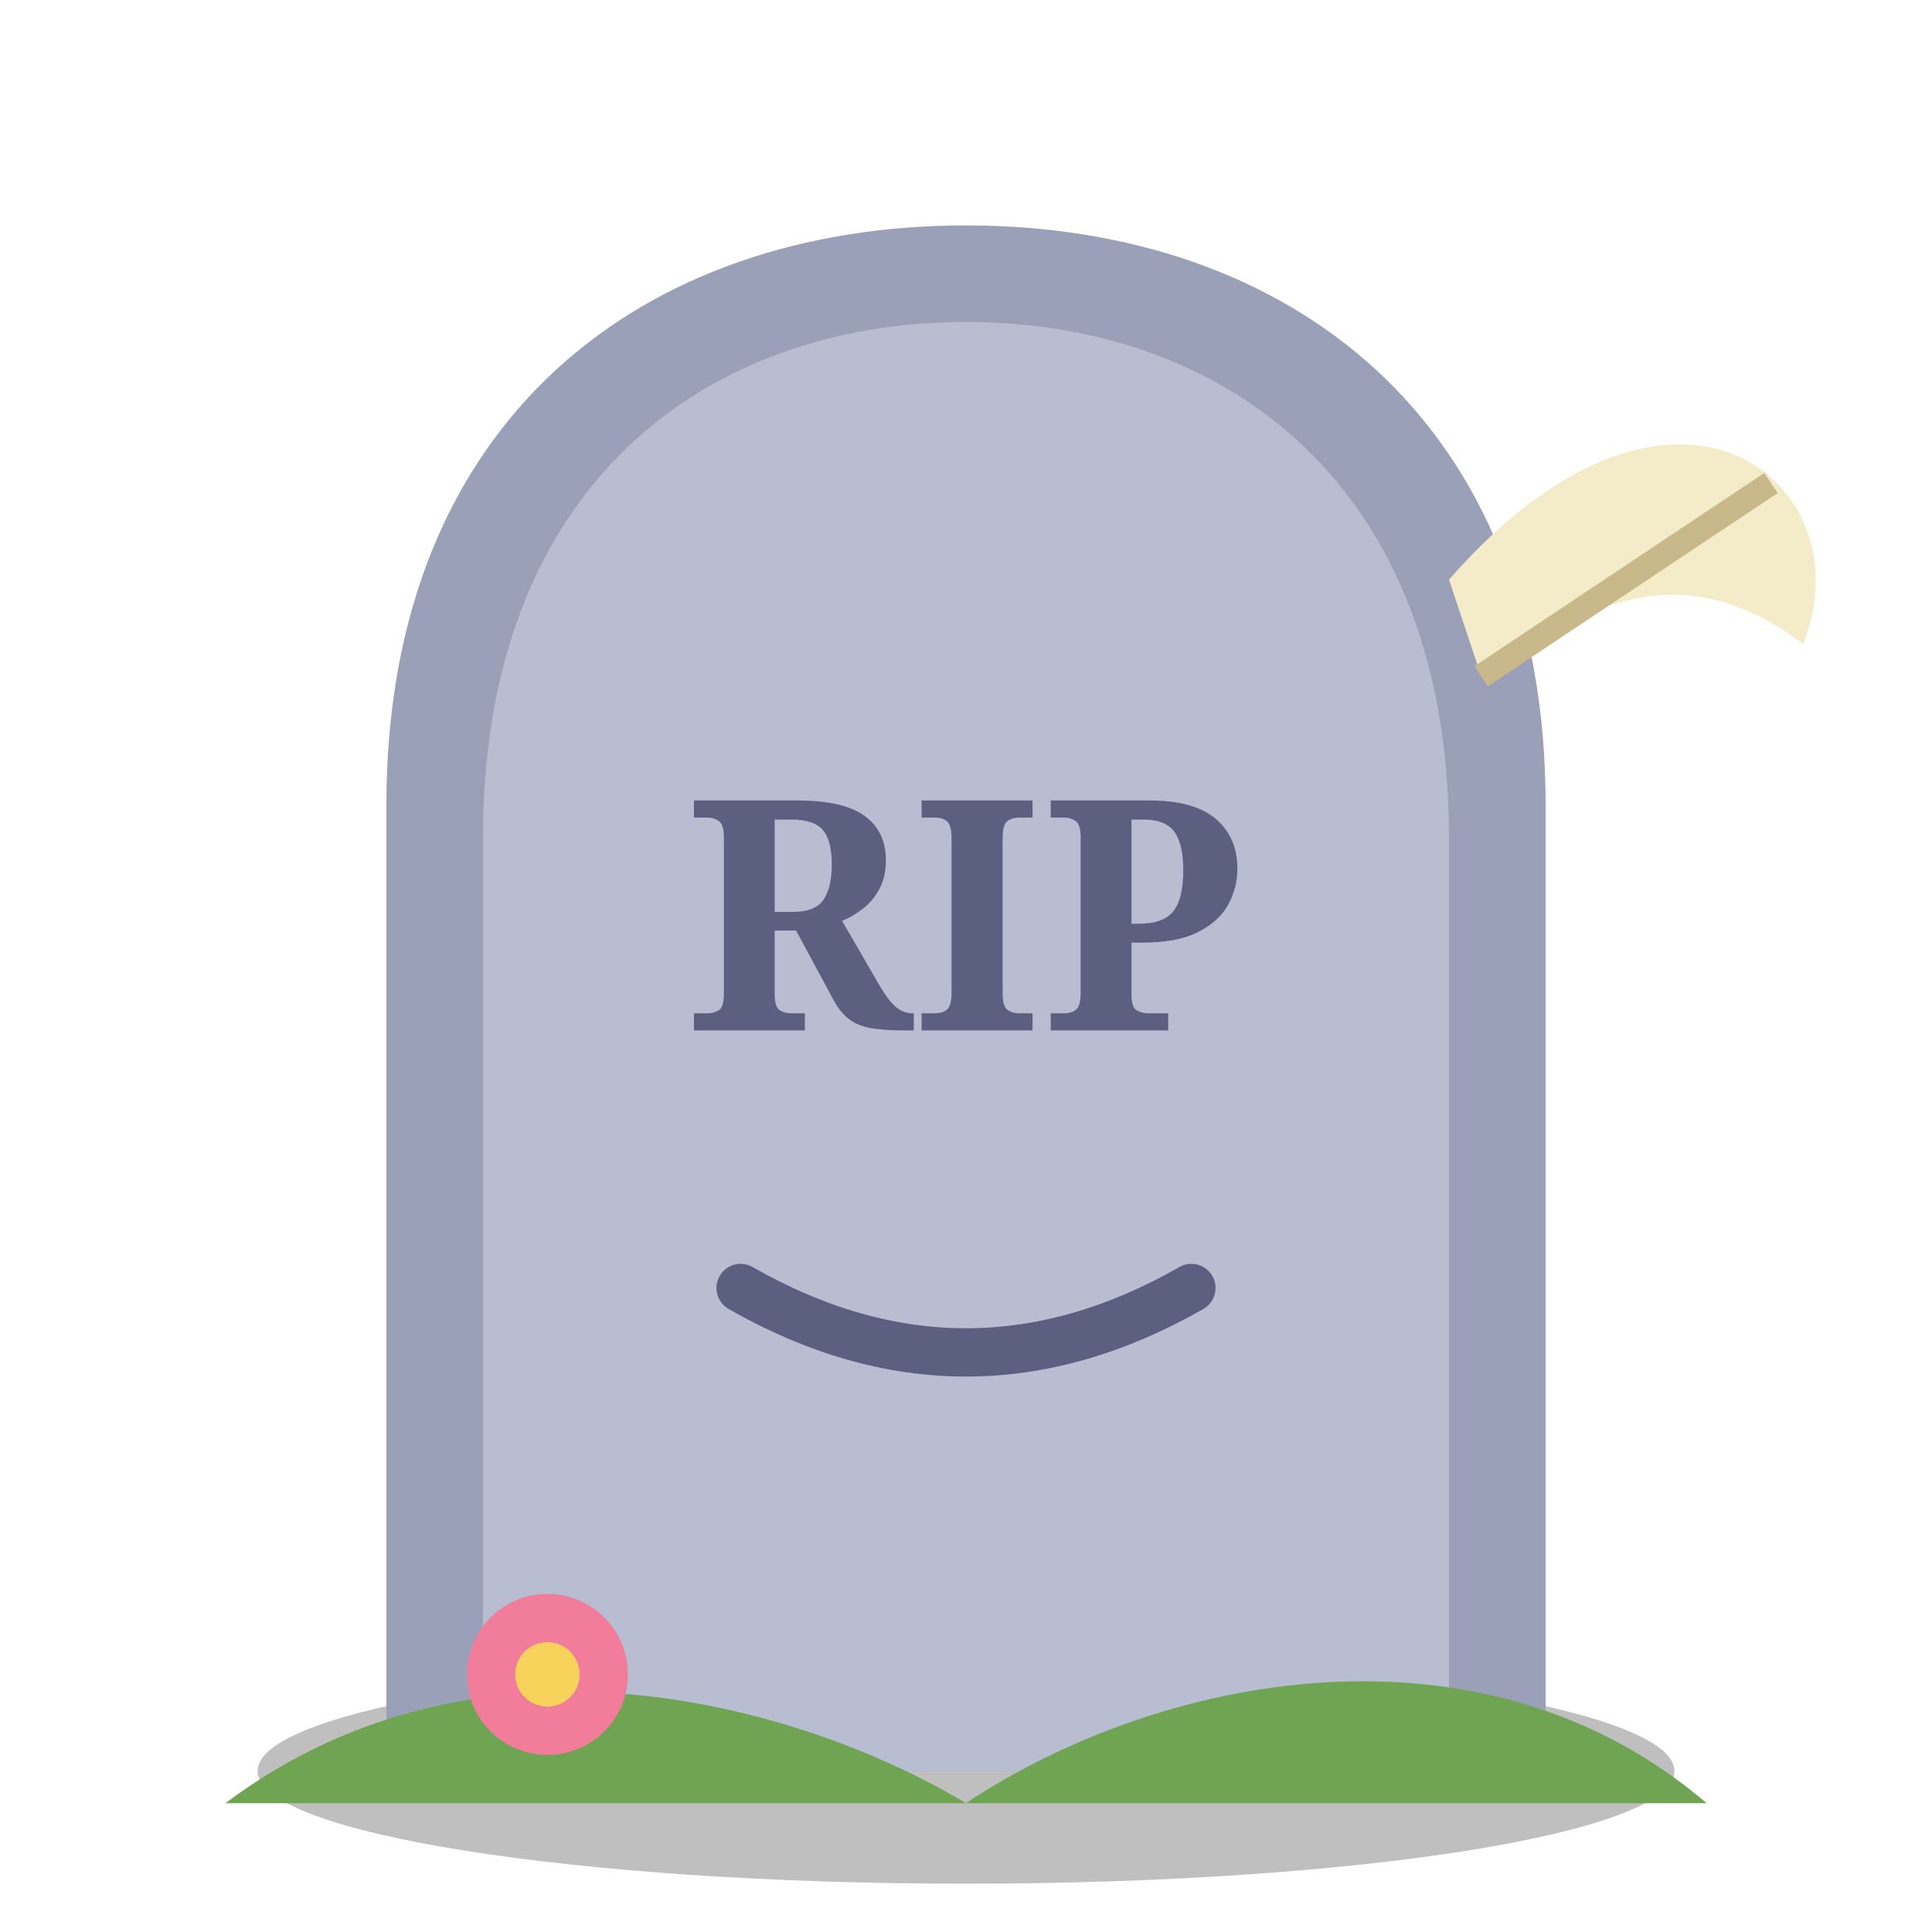
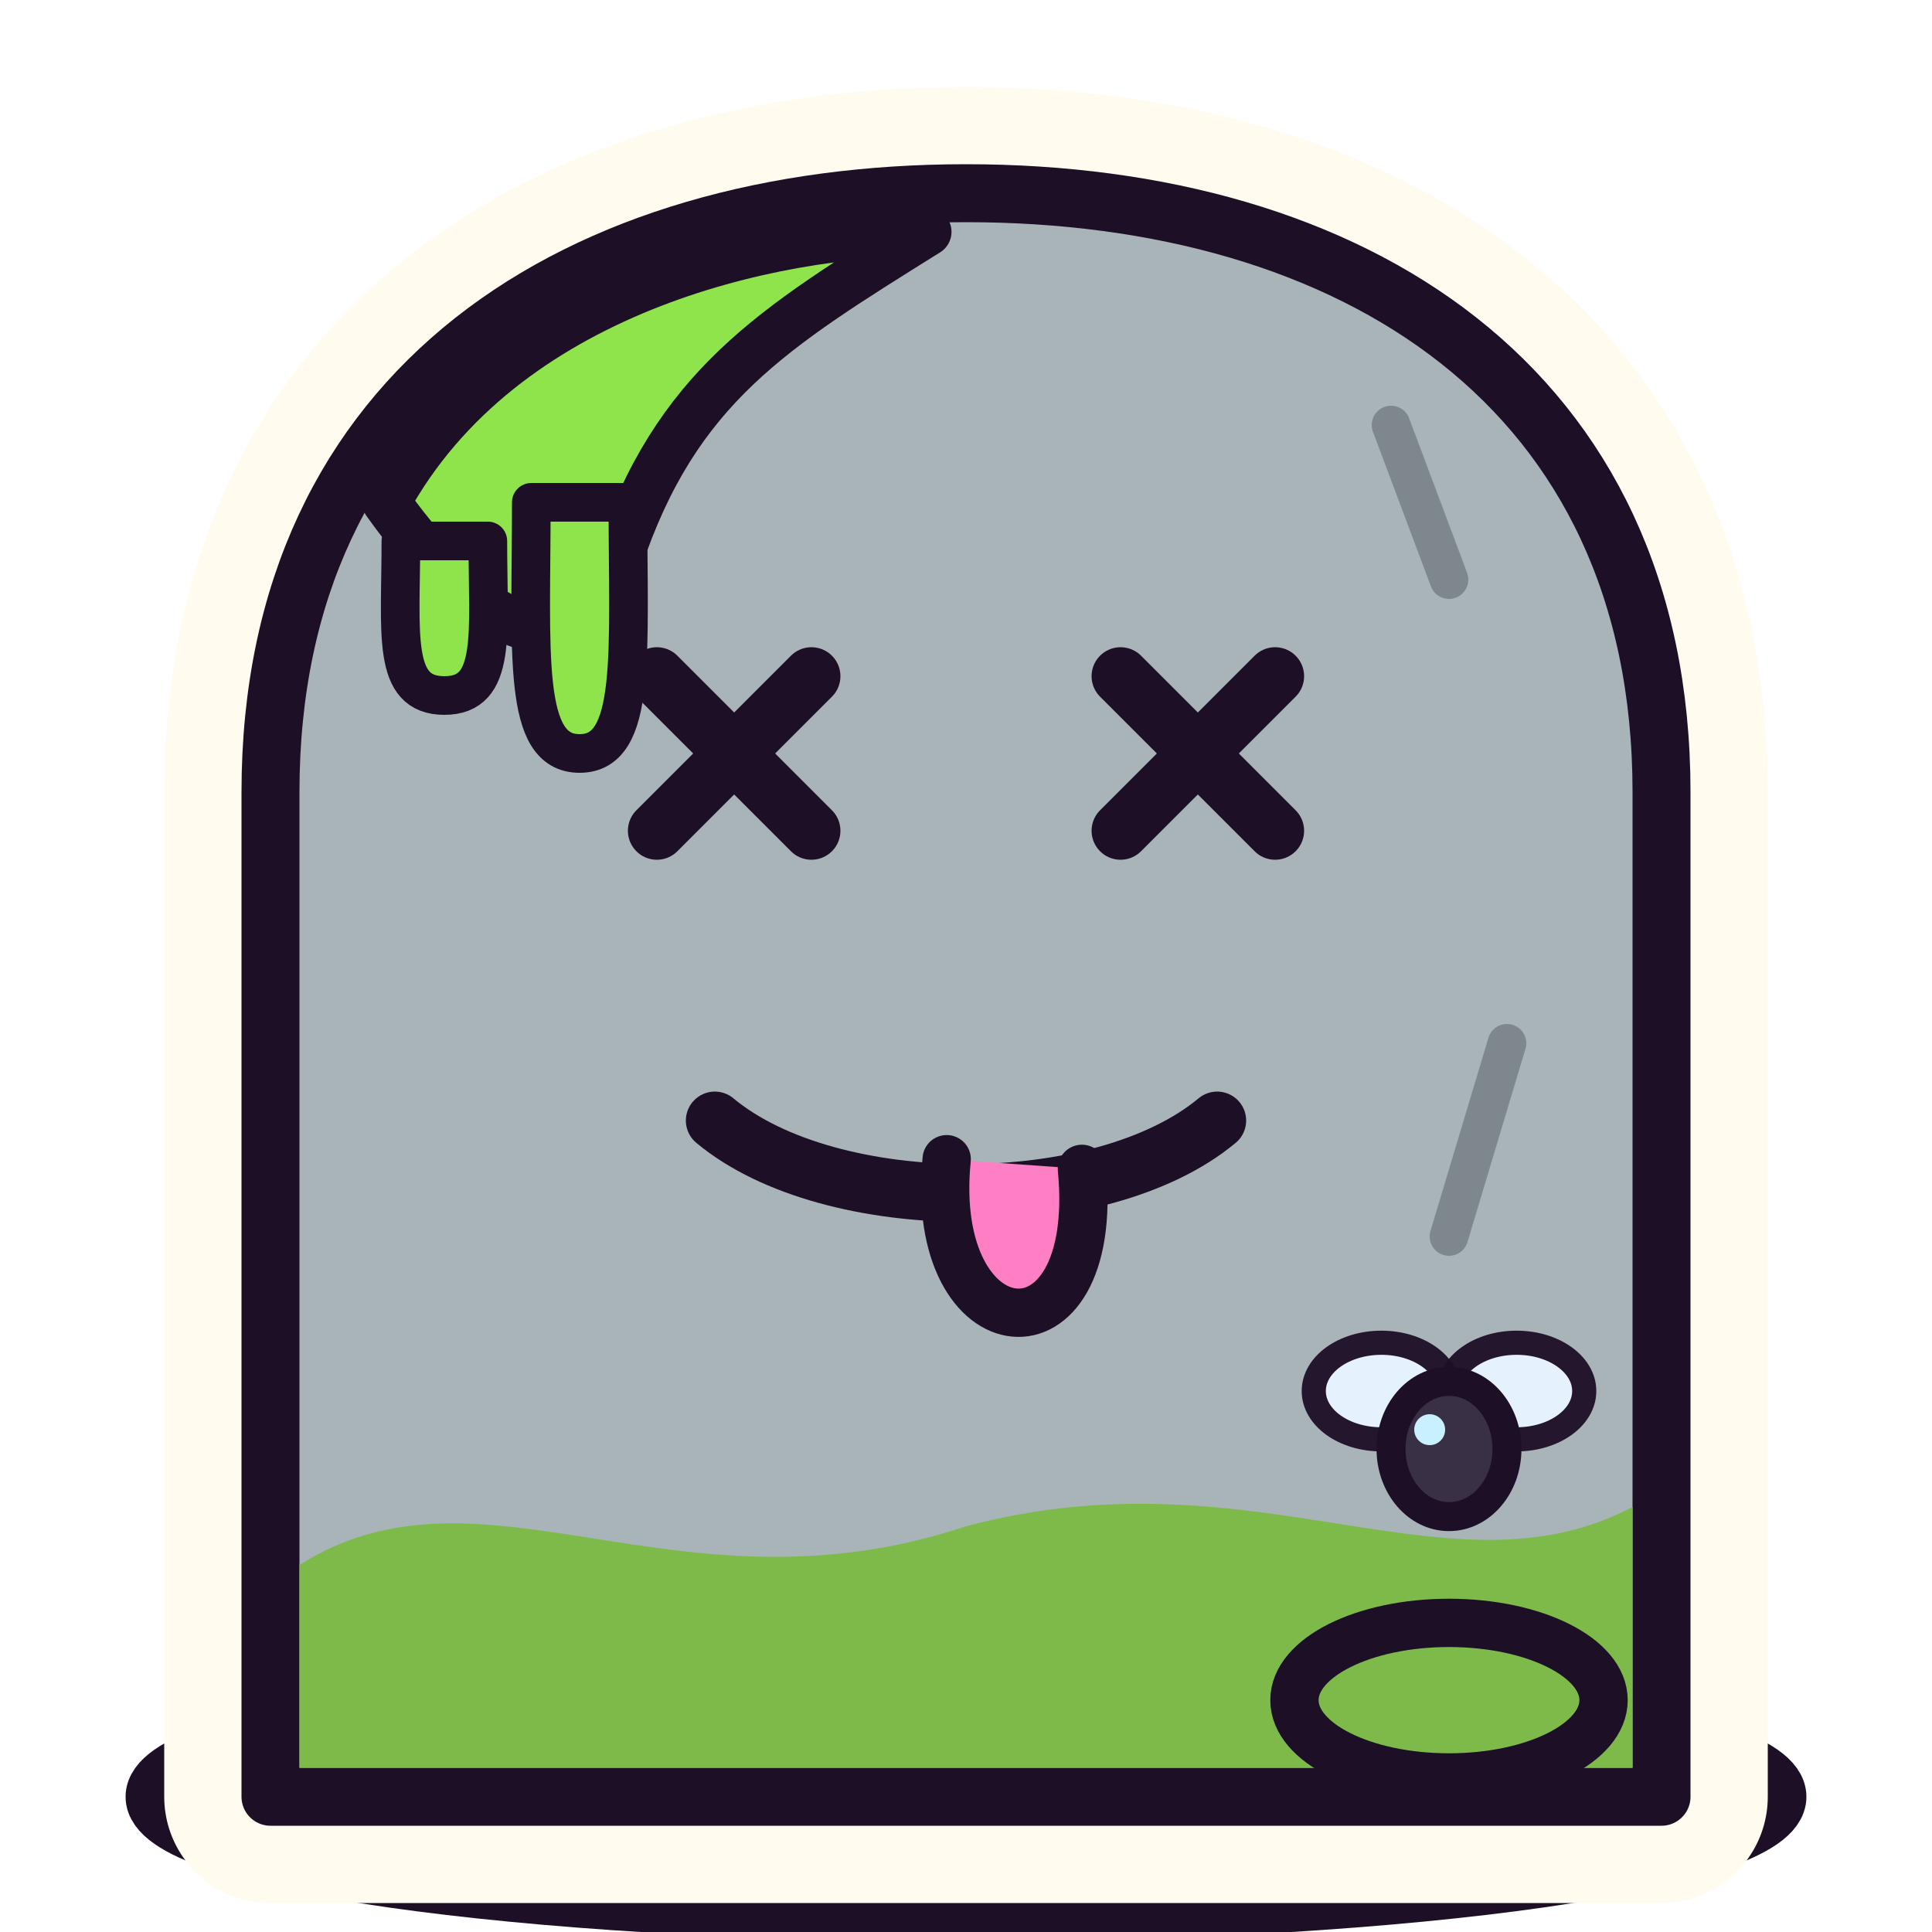
- <svg xmlns="http://www.w3.org/2000/svg" viewBox="0 0 120 120">
-   <ellipse cx="60" cy="110" rx="44" ry="7" fill="#000" opacity=".25" />
-   <path d="M24 110 V50 C24 26 40 14 60 14 C80 14 96 26 96 50 V110Z" fill="#9AA0B8" />
-   <path d="M30 110 V52 C30 30 44 20 60 20 C76 20 90 30 90 52 V110Z" fill="#B8BDD1" />
-   <text x="60" y="64" text-anchor="middle" font-family="Georgia, serif" font-weight="700" font-size="20" fill="#5B6080">RIP</text>
-   <path d="M46 80 Q60 88 74 80" stroke="#5B6080" stroke-width="3" fill="none" stroke-linecap="round" />
-   <path d="M14 112 C30 100 50 106 60 112 C72 104 92 100 106 112Z" fill="#6FA552" />
-   <path d="M90 36 C104 20 116 30 112 40 C104 34 98 38 92 42Z" fill="#F4EBC8" />
-   <path d="M92 42 L110 30" stroke="#C9B98A" stroke-width="1.5" />
-   <circle cx="34" cy="104" r="5" fill="#F27D9A" />
-   <circle cx="34" cy="104" r="2" fill="#F7D35C" />
+ <svg xmlns="http://www.w3.org/2000/svg" viewBox="0 0 200 200" stroke-linejoin="round" stroke-linecap="round">
+   <ellipse cx="100" cy="186" rx="84" ry="12" fill="#3E8E1F" stroke="#1C0F26" stroke-width="6" />
+   <path d="M28 186 V82 C28 40 60 20 100 20 C140 20 172 40 172 82 V186Z" fill="#FFFBEF" stroke="#FFFBEF" stroke-width="22" />
+   <path d="M28 186 V82 C28 40 60 20 100 20 C140 20 172 40 172 82 V186Z" fill="#A9B4B8" stroke="#1C0F26" stroke-width="6" />
+   <path d="M31 162 C50 150 70 168 100 158 C130 150 150 166 169 156 V183 H31Z" fill="#7DBA4A" />
+   <path d="M68 70 L84 86 M84 70 L68 86 M116 70 L132 86 M132 70 L116 86" fill="none" stroke="#1C0F26" stroke-width="6" />
+   <path d="M74 116 C86 126 114 126 126 116" fill="none" stroke="#1C0F26" stroke-width="6" />
+   <path d="M98 120 C96 140 114 142 112 121" fill="#FF7FC4" stroke="#1C0F26" stroke-width="5" />
+   <path d="M144 44 L150 60 M156 108 L150 128" fill="none" stroke="#7E888C" stroke-width="4" />
+   <path d="M40 52 C52 30 80 24 96 24 C80 34 70 40 64 58 C60 70 50 66 40 52Z" fill="#8FE34B" stroke="#1C0F26" stroke-width="5" />
+   <path d="M55.0 52 C55.0 67.6 54.0 78 60 78 C66.0 78 65.0 67.6 65.0 52Z" fill="#8FE34B" stroke="#1C0F26" stroke-width="4" />
+   <path d="M41.5 56 C41.5 65.6 40.5 72 46 72 C51.5 72 50.5 65.6 50.5 56Z" fill="#8FE34B" stroke="#1C0F26" stroke-width="4" />
+   <ellipse cx="150" cy="176" rx="16" ry="8" fill="#7DBA4A" stroke="#1C0F26" stroke-width="5" />
+   <g transform="translate(150 150) scale(1.0)">
+     <ellipse cx="-7" cy="-6" rx="7" ry="5" fill="#E8F4FF" stroke="#1C0F26" stroke-width="2.5" opacity=".95" />
+     <ellipse cx="7" cy="-6" rx="7" ry="5" fill="#E8F4FF" stroke="#1C0F26" stroke-width="2.5" opacity=".95" />
+     <ellipse cx="0" cy="0" rx="6" ry="7" fill="#3A3046" stroke="#1C0F26" stroke-width="3" />
+     <circle cx="-2" cy="-2" r="1.6" fill="#C8F0FF" />
+   </g>
</svg>
